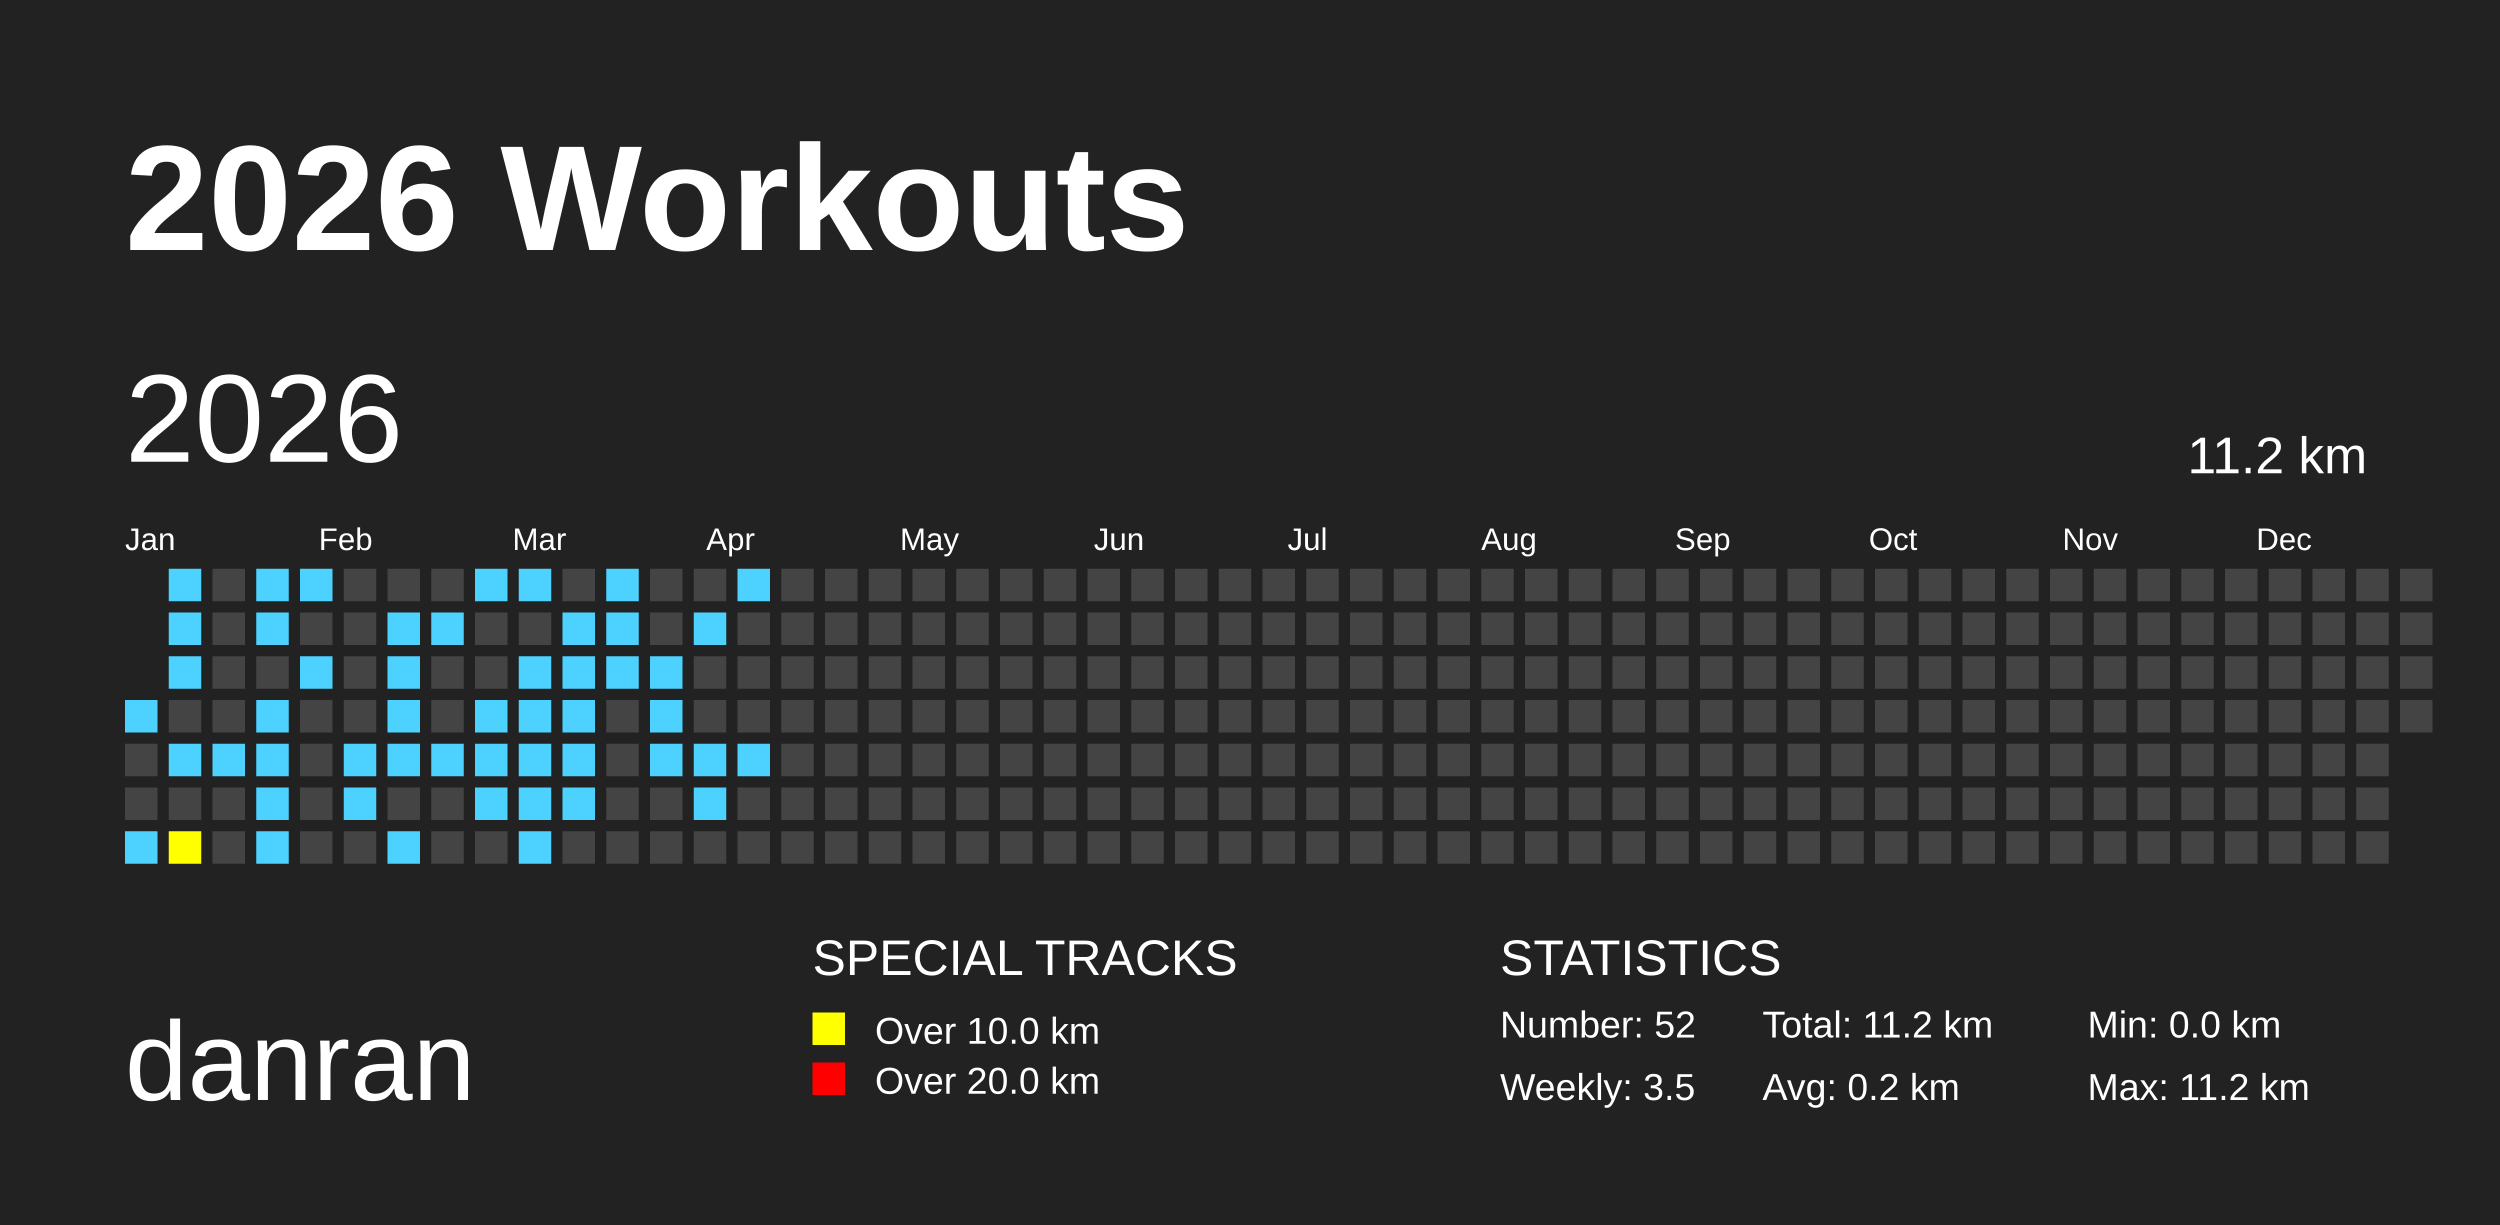
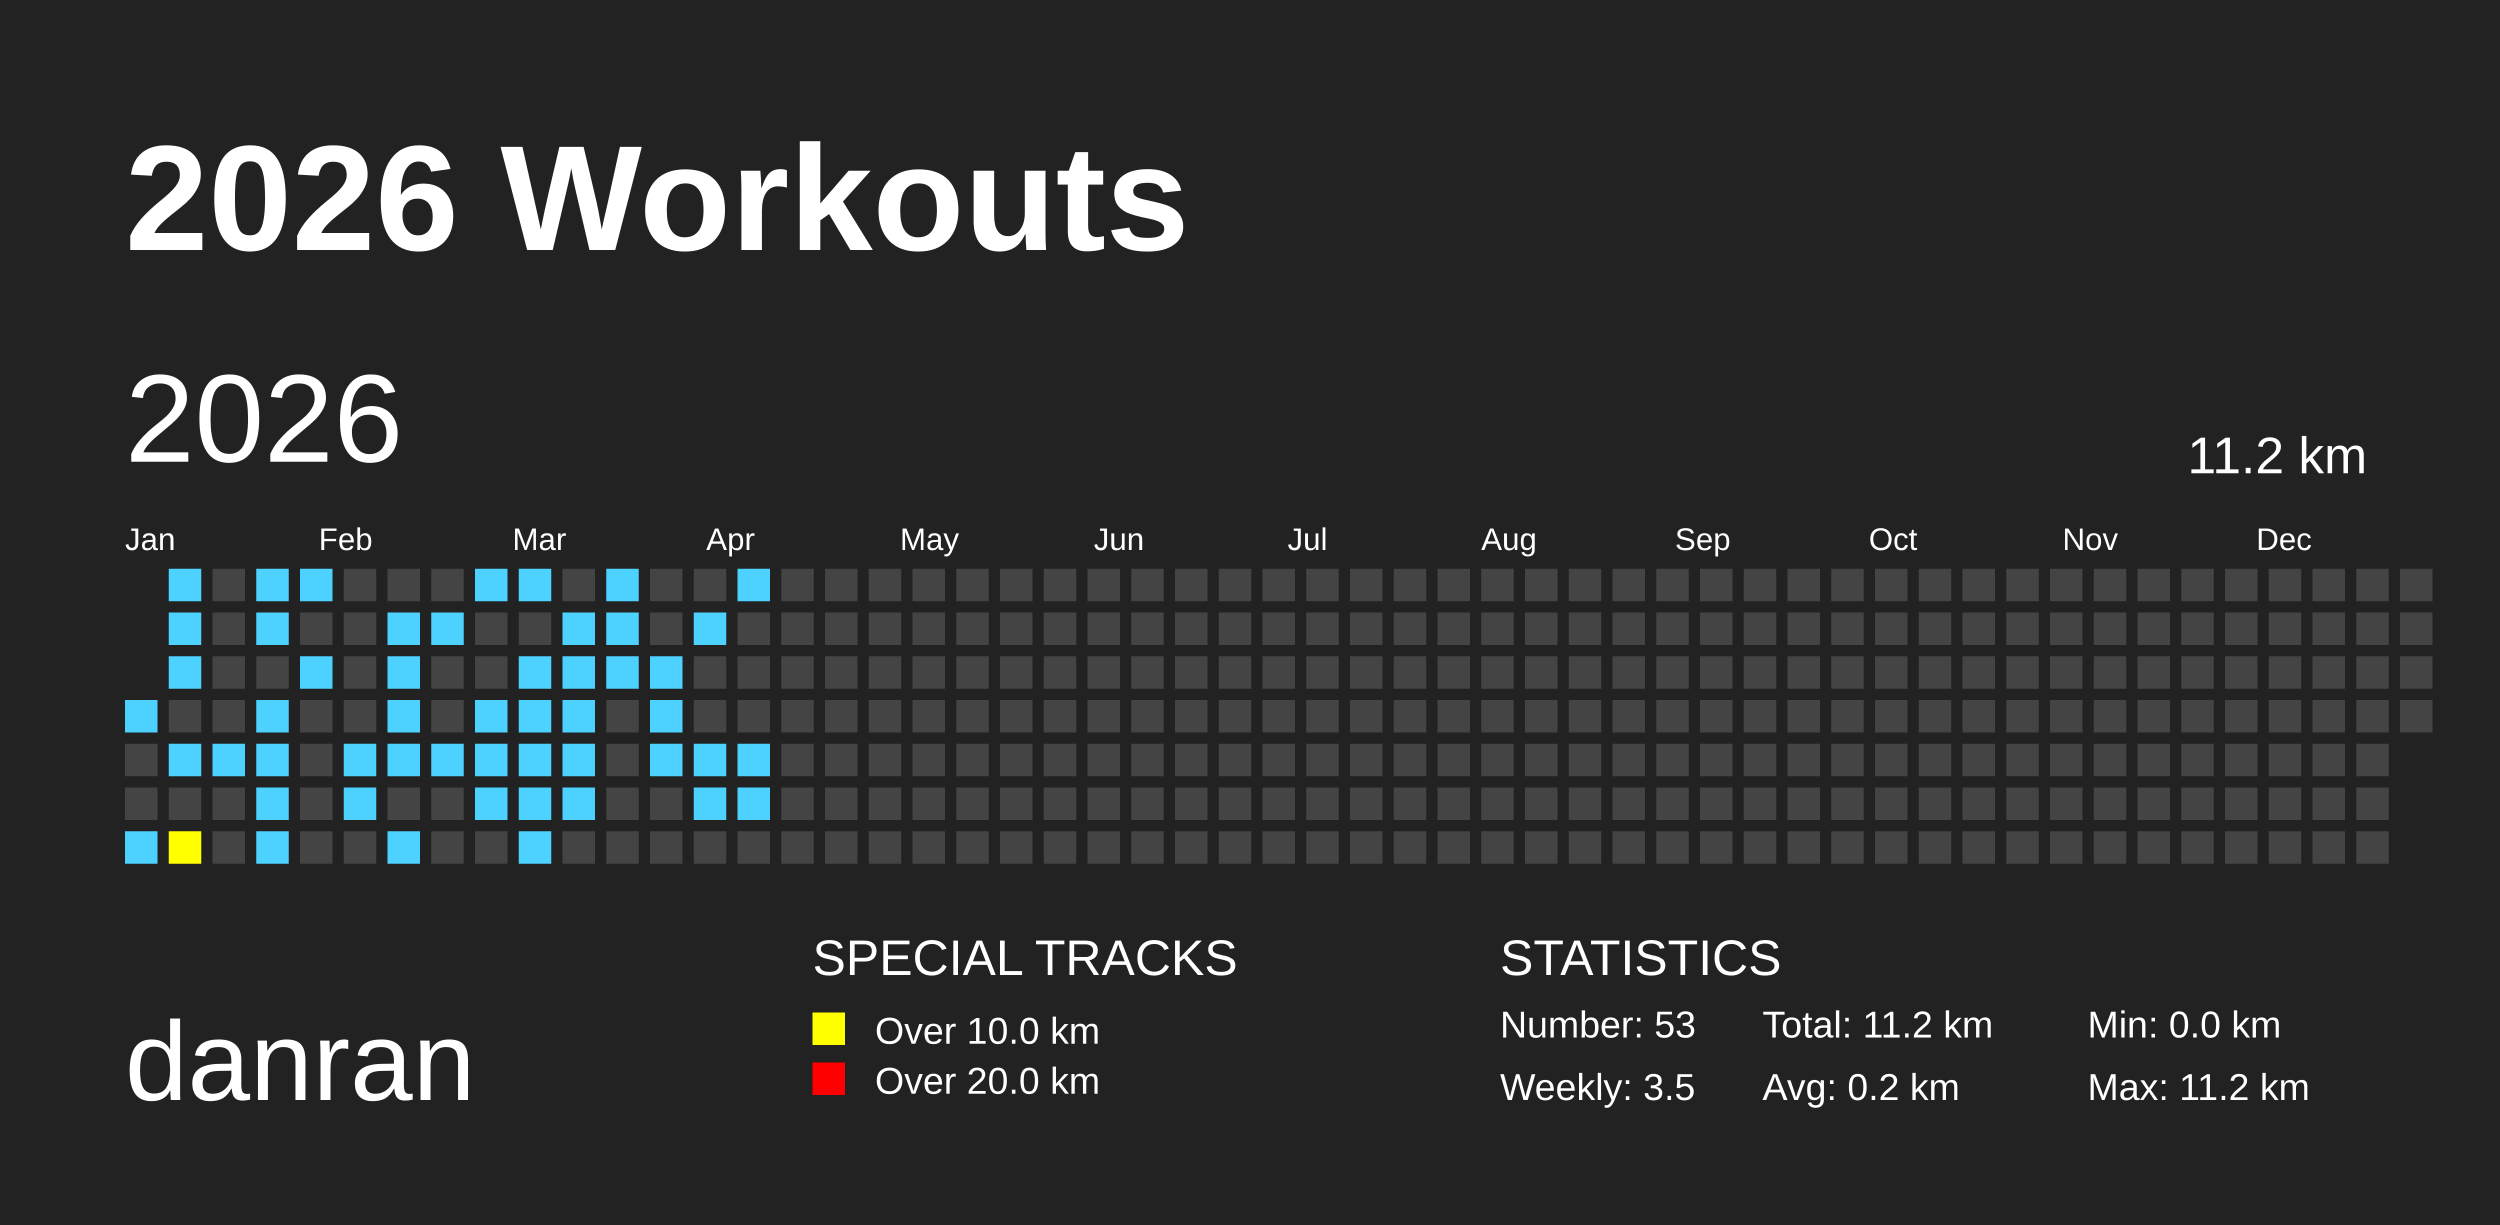
<svg xmlns="http://www.w3.org/2000/svg" baseProfile="full" height="98mm" version="1.1" viewBox="0,0,200,98" width="200mm">
  <defs />
  <rect fill="#222222" height="98" width="200" x="0" y="0" />
  <text fill="#FFFFFF" style="font-size:12px; font-family:Arial; font-weight:bold;" x="10" y="20">2026 Workouts</text>
  <text fill="#FFFFFF" style="font-size:9px; font-family:Arial" x="10" y="88">danran</text>
  <text fill="#FFFFFF" style="font-size:4px; font-family:Arial" x="65" y="78">SPECIAL TRACKS</text>
  <rect fill="yellow" height="2.6" width="2.6" x="65" y="81" />
  <text fill="#FFFFFF" style="font-size:3px; font-family:Arial" x="70" y="83.5">Over 10.0 km</text>
  <rect fill="red" height="2.6" width="2.6" x="65" y="85" />
  <text fill="#FFFFFF" style="font-size:3px; font-family:Arial" x="70" y="87.5">Over 20.0 km</text>
  <text fill="#FFFFFF" style="font-size:4px; font-family:Arial" x="120" y="78">STATISTICS</text>
-   <text fill="#FFFFFF" style="font-size:3px; font-family:Arial" x="120" y="83">Number: 52</text>
+   <text fill="#FFFFFF" style="font-size:3px; font-family:Arial" x="120" y="83">Number: 53</text>
  <text fill="#FFFFFF" style="font-size:3px; font-family:Arial" x="120" y="88">Weekly: 3.5</text>
  <text fill="#FFFFFF" style="font-size:3px; font-family:Arial" x="141" y="83">Total: 11.2 km</text>
  <text fill="#FFFFFF" style="font-size:3px; font-family:Arial" x="141" y="88">Avg: 0.2 km</text>
  <text fill="#FFFFFF" style="font-size:3px; font-family:Arial" x="167" y="83">Min: 0.0 km</text>
  <text fill="#FFFFFF" style="font-size:3px; font-family:Arial" x="167" y="88">Max: 11.2 km</text>
  <text dominant-baseline="hanging" fill="#FFFFFF" style="font-size:10.0px; font-family:Arial;" x="10" y="30">2026</text>
  <text dominant-baseline="hanging" fill="#FFFFFF" style="font-size:4.125px; font-family:Arial;" x="175" y="35">11.2 km</text>
  <text fill="#FFFFFF" style="font-size:2.5px; font-family:Arial" x="10.0" y="44">Jan</text>
  <text fill="#FFFFFF" style="font-size:2.5px; font-family:Arial" x="25.5" y="44">Feb</text>
  <text fill="#FFFFFF" style="font-size:2.5px; font-family:Arial" x="41.0" y="44">Mar</text>
  <text fill="#FFFFFF" style="font-size:2.5px; font-family:Arial" x="56.5" y="44">Apr</text>
  <text fill="#FFFFFF" style="font-size:2.5px; font-family:Arial" x="72.0" y="44">May</text>
  <text fill="#FFFFFF" style="font-size:2.5px; font-family:Arial" x="87.5" y="44">Jun</text>
  <text fill="#FFFFFF" style="font-size:2.5px; font-family:Arial" x="103.0" y="44">Jul</text>
  <text fill="#FFFFFF" style="font-size:2.5px; font-family:Arial" x="118.5" y="44">Aug</text>
  <text fill="#FFFFFF" style="font-size:2.5px; font-family:Arial" x="134.0" y="44">Sep</text>
  <text fill="#FFFFFF" style="font-size:2.5px; font-family:Arial" x="149.5" y="44">Oct</text>
  <text fill="#FFFFFF" style="font-size:2.5px; font-family:Arial" x="165.0" y="44">Nov</text>
  <text fill="#FFFFFF" style="font-size:2.5px; font-family:Arial" x="180.5" y="44">Dec</text>
  <rect fill="#4DD2FF" height="2.6" width="2.6" x="10.0" y="56.0" />
  <rect fill="#444444" height="2.6" width="2.6" x="10.0" y="59.5" />
  <rect fill="#444444" height="2.6" width="2.6" x="10.0" y="63.0" />
  <rect fill="#4DD2FF" height="2.6" width="2.6" x="10.0" y="66.5" />
  <rect fill="#4DD2FF" height="2.6" width="2.6" x="13.5" y="45.5" />
  <rect fill="#4DD2FF" height="2.6" width="2.6" x="13.5" y="49.0" />
  <rect fill="#4DD2FF" height="2.6" width="2.6" x="13.5" y="52.5" />
  <rect fill="#444444" height="2.6" width="2.6" x="13.5" y="56.0" />
  <rect fill="#4DD2FF" height="2.6" width="2.6" x="13.5" y="59.5" />
  <rect fill="#444444" height="2.6" width="2.6" x="13.5" y="63.0" />
  <rect fill="yellow" height="2.6" width="2.6" x="13.5" y="66.5" />
  <rect fill="#444444" height="2.6" width="2.6" x="17.0" y="45.5" />
  <rect fill="#444444" height="2.6" width="2.6" x="17.0" y="49.0" />
  <rect fill="#444444" height="2.6" width="2.6" x="17.0" y="52.5" />
  <rect fill="#444444" height="2.6" width="2.6" x="17.0" y="56.0" />
  <rect fill="#4DD2FF" height="2.6" width="2.6" x="17.0" y="59.5" />
  <rect fill="#444444" height="2.6" width="2.6" x="17.0" y="63.0" />
  <rect fill="#444444" height="2.6" width="2.6" x="17.0" y="66.5" />
  <rect fill="#4DD2FF" height="2.6" width="2.6" x="20.5" y="45.5" />
  <rect fill="#4DD2FF" height="2.6" width="2.6" x="20.5" y="49.0" />
  <rect fill="#444444" height="2.6" width="2.6" x="20.5" y="52.5" />
  <rect fill="#4DD2FF" height="2.6" width="2.6" x="20.5" y="56.0" />
  <rect fill="#4DD2FF" height="2.6" width="2.6" x="20.5" y="59.5" />
  <rect fill="#4DD2FF" height="2.6" width="2.6" x="20.5" y="63.0" />
  <rect fill="#4DD2FF" height="2.6" width="2.6" x="20.5" y="66.5" />
  <rect fill="#4DD2FF" height="2.6" width="2.6" x="24.0" y="45.5" />
  <rect fill="#444444" height="2.6" width="2.6" x="24.0" y="49.0" />
  <rect fill="#4DD2FF" height="2.6" width="2.6" x="24.0" y="52.5" />
  <rect fill="#444444" height="2.6" width="2.6" x="24.0" y="56.0" />
  <rect fill="#444444" height="2.6" width="2.6" x="24.0" y="59.5" />
  <rect fill="#444444" height="2.6" width="2.6" x="24.0" y="63.0" />
  <rect fill="#444444" height="2.6" width="2.6" x="24.0" y="66.5" />
  <rect fill="#444444" height="2.6" width="2.6" x="27.5" y="45.5" />
  <rect fill="#444444" height="2.6" width="2.6" x="27.5" y="49.0" />
  <rect fill="#444444" height="2.6" width="2.6" x="27.5" y="52.5" />
  <rect fill="#444444" height="2.6" width="2.6" x="27.5" y="56.0" />
  <rect fill="#4DD2FF" height="2.6" width="2.6" x="27.5" y="59.5" />
  <rect fill="#4DD2FF" height="2.6" width="2.6" x="27.5" y="63.0" />
  <rect fill="#444444" height="2.6" width="2.6" x="27.5" y="66.5" />
  <rect fill="#444444" height="2.6" width="2.6" x="31.0" y="45.5" />
  <rect fill="#4DD2FF" height="2.6" width="2.6" x="31.0" y="49.0" />
  <rect fill="#4DD2FF" height="2.6" width="2.6" x="31.0" y="52.5" />
  <rect fill="#4DD2FF" height="2.6" width="2.6" x="31.0" y="56.0" />
  <rect fill="#4DD2FF" height="2.6" width="2.6" x="31.0" y="59.5" />
  <rect fill="#444444" height="2.6" width="2.6" x="31.0" y="63.0" />
  <rect fill="#4DD2FF" height="2.6" width="2.6" x="31.0" y="66.5" />
  <rect fill="#444444" height="2.6" width="2.6" x="34.5" y="45.5" />
  <rect fill="#4DD2FF" height="2.6" width="2.6" x="34.5" y="49.0" />
  <rect fill="#444444" height="2.6" width="2.6" x="34.5" y="52.5" />
  <rect fill="#444444" height="2.6" width="2.6" x="34.5" y="56.0" />
  <rect fill="#4DD2FF" height="2.6" width="2.6" x="34.5" y="59.5" />
  <rect fill="#444444" height="2.6" width="2.6" x="34.5" y="63.0" />
  <rect fill="#444444" height="2.6" width="2.6" x="34.5" y="66.5" />
  <rect fill="#4DD2FF" height="2.6" width="2.6" x="38.0" y="45.5" />
  <rect fill="#444444" height="2.6" width="2.6" x="38.0" y="49.0" />
  <rect fill="#444444" height="2.6" width="2.6" x="38.0" y="52.5" />
  <rect fill="#4DD2FF" height="2.6" width="2.6" x="38.0" y="56.0" />
  <rect fill="#4DD2FF" height="2.6" width="2.6" x="38.0" y="59.5" />
  <rect fill="#4DD2FF" height="2.6" width="2.6" x="38.0" y="63.0" />
  <rect fill="#444444" height="2.6" width="2.6" x="38.0" y="66.5" />
  <rect fill="#4DD2FF" height="2.6" width="2.6" x="41.5" y="45.5" />
  <rect fill="#444444" height="2.6" width="2.6" x="41.5" y="49.0" />
  <rect fill="#4DD2FF" height="2.6" width="2.6" x="41.5" y="52.5" />
  <rect fill="#4DD2FF" height="2.6" width="2.6" x="41.5" y="56.0" />
  <rect fill="#4DD2FF" height="2.6" width="2.6" x="41.5" y="59.5" />
  <rect fill="#4DD2FF" height="2.6" width="2.6" x="41.5" y="63.0" />
  <rect fill="#4DD2FF" height="2.6" width="2.6" x="41.5" y="66.5" />
  <rect fill="#444444" height="2.6" width="2.6" x="45.0" y="45.5" />
  <rect fill="#4DD2FF" height="2.6" width="2.6" x="45.0" y="49.0" />
  <rect fill="#4DD2FF" height="2.6" width="2.6" x="45.0" y="52.5" />
  <rect fill="#4DD2FF" height="2.6" width="2.6" x="45.0" y="56.0" />
  <rect fill="#4DD2FF" height="2.6" width="2.6" x="45.0" y="59.5" />
  <rect fill="#4DD2FF" height="2.6" width="2.6" x="45.0" y="63.0" />
  <rect fill="#444444" height="2.6" width="2.6" x="45.0" y="66.5" />
  <rect fill="#4DD2FF" height="2.6" width="2.6" x="48.5" y="45.5" />
  <rect fill="#4DD2FF" height="2.6" width="2.6" x="48.5" y="49.0" />
  <rect fill="#4DD2FF" height="2.6" width="2.6" x="48.5" y="52.5" />
  <rect fill="#444444" height="2.6" width="2.6" x="48.5" y="56.0" />
  <rect fill="#444444" height="2.6" width="2.6" x="48.5" y="59.5" />
  <rect fill="#444444" height="2.6" width="2.6" x="48.5" y="63.0" />
  <rect fill="#444444" height="2.6" width="2.6" x="48.5" y="66.5" />
  <rect fill="#444444" height="2.6" width="2.6" x="52.0" y="45.5" />
  <rect fill="#444444" height="2.6" width="2.6" x="52.0" y="49.0" />
  <rect fill="#4DD2FF" height="2.6" width="2.6" x="52.0" y="52.5" />
  <rect fill="#4DD2FF" height="2.6" width="2.6" x="52.0" y="56.0" />
  <rect fill="#4DD2FF" height="2.6" width="2.6" x="52.0" y="59.5" />
  <rect fill="#444444" height="2.6" width="2.6" x="52.0" y="63.0" />
  <rect fill="#444444" height="2.6" width="2.6" x="52.0" y="66.5" />
  <rect fill="#444444" height="2.6" width="2.6" x="55.5" y="45.5" />
  <rect fill="#4DD2FF" height="2.6" width="2.6" x="55.5" y="49.0" />
  <rect fill="#444444" height="2.6" width="2.6" x="55.5" y="52.5" />
  <rect fill="#444444" height="2.6" width="2.6" x="55.5" y="56.0" />
  <rect fill="#4DD2FF" height="2.6" width="2.6" x="55.5" y="59.5" />
  <rect fill="#4DD2FF" height="2.6" width="2.6" x="55.5" y="63.0" />
  <rect fill="#444444" height="2.6" width="2.6" x="55.5" y="66.5" />
  <rect fill="#4DD2FF" height="2.6" width="2.6" x="59.0" y="45.5" />
  <rect fill="#444444" height="2.6" width="2.6" x="59.0" y="49.0" />
  <rect fill="#444444" height="2.6" width="2.6" x="59.0" y="52.5" />
  <rect fill="#444444" height="2.6" width="2.6" x="59.0" y="56.0" />
  <rect fill="#4DD2FF" height="2.6" width="2.6" x="59.0" y="59.5" />
-   <rect fill="#444444" height="2.6" width="2.6" x="59.0" y="63.0" />
+   <rect fill="#4DD2FF" height="2.6" width="2.6" x="59.0" y="63.0" />
  <rect fill="#444444" height="2.6" width="2.6" x="59.0" y="66.5" />
  <rect fill="#444444" height="2.6" width="2.6" x="62.5" y="45.5" />
  <rect fill="#444444" height="2.6" width="2.6" x="62.5" y="49.0" />
  <rect fill="#444444" height="2.6" width="2.6" x="62.5" y="52.5" />
  <rect fill="#444444" height="2.6" width="2.6" x="62.5" y="56.0" />
  <rect fill="#444444" height="2.6" width="2.6" x="62.5" y="59.5" />
  <rect fill="#444444" height="2.6" width="2.6" x="62.5" y="63.0" />
  <rect fill="#444444" height="2.6" width="2.6" x="62.5" y="66.5" />
  <rect fill="#444444" height="2.6" width="2.6" x="66.0" y="45.5" />
  <rect fill="#444444" height="2.6" width="2.6" x="66.0" y="49.0" />
  <rect fill="#444444" height="2.6" width="2.6" x="66.0" y="52.5" />
  <rect fill="#444444" height="2.6" width="2.6" x="66.0" y="56.0" />
  <rect fill="#444444" height="2.6" width="2.6" x="66.0" y="59.5" />
  <rect fill="#444444" height="2.6" width="2.6" x="66.0" y="63.0" />
  <rect fill="#444444" height="2.6" width="2.6" x="66.0" y="66.5" />
  <rect fill="#444444" height="2.6" width="2.6" x="69.5" y="45.5" />
  <rect fill="#444444" height="2.6" width="2.6" x="69.5" y="49.0" />
  <rect fill="#444444" height="2.6" width="2.6" x="69.5" y="52.5" />
  <rect fill="#444444" height="2.6" width="2.6" x="69.5" y="56.0" />
  <rect fill="#444444" height="2.6" width="2.6" x="69.5" y="59.5" />
  <rect fill="#444444" height="2.6" width="2.6" x="69.5" y="63.0" />
  <rect fill="#444444" height="2.6" width="2.6" x="69.5" y="66.5" />
  <rect fill="#444444" height="2.6" width="2.6" x="73.0" y="45.5" />
  <rect fill="#444444" height="2.6" width="2.6" x="73.0" y="49.0" />
  <rect fill="#444444" height="2.6" width="2.6" x="73.0" y="52.5" />
  <rect fill="#444444" height="2.6" width="2.6" x="73.0" y="56.0" />
  <rect fill="#444444" height="2.6" width="2.6" x="73.0" y="59.5" />
  <rect fill="#444444" height="2.6" width="2.6" x="73.0" y="63.0" />
  <rect fill="#444444" height="2.6" width="2.6" x="73.0" y="66.5" />
  <rect fill="#444444" height="2.6" width="2.6" x="76.5" y="45.5" />
  <rect fill="#444444" height="2.6" width="2.6" x="76.5" y="49.0" />
  <rect fill="#444444" height="2.6" width="2.6" x="76.5" y="52.5" />
  <rect fill="#444444" height="2.6" width="2.6" x="76.5" y="56.0" />
  <rect fill="#444444" height="2.6" width="2.6" x="76.5" y="59.5" />
  <rect fill="#444444" height="2.6" width="2.6" x="76.5" y="63.0" />
  <rect fill="#444444" height="2.6" width="2.6" x="76.5" y="66.5" />
  <rect fill="#444444" height="2.6" width="2.6" x="80.0" y="45.5" />
  <rect fill="#444444" height="2.6" width="2.6" x="80.0" y="49.0" />
  <rect fill="#444444" height="2.6" width="2.6" x="80.0" y="52.5" />
  <rect fill="#444444" height="2.6" width="2.6" x="80.0" y="56.0" />
  <rect fill="#444444" height="2.6" width="2.6" x="80.0" y="59.5" />
  <rect fill="#444444" height="2.6" width="2.6" x="80.0" y="63.0" />
  <rect fill="#444444" height="2.6" width="2.6" x="80.0" y="66.5" />
  <rect fill="#444444" height="2.6" width="2.6" x="83.5" y="45.5" />
  <rect fill="#444444" height="2.6" width="2.6" x="83.5" y="49.0" />
  <rect fill="#444444" height="2.6" width="2.6" x="83.5" y="52.5" />
  <rect fill="#444444" height="2.6" width="2.6" x="83.5" y="56.0" />
  <rect fill="#444444" height="2.6" width="2.6" x="83.5" y="59.5" />
  <rect fill="#444444" height="2.6" width="2.6" x="83.5" y="63.0" />
  <rect fill="#444444" height="2.6" width="2.6" x="83.5" y="66.5" />
  <rect fill="#444444" height="2.6" width="2.6" x="87.0" y="45.5" />
  <rect fill="#444444" height="2.6" width="2.6" x="87.0" y="49.0" />
  <rect fill="#444444" height="2.6" width="2.6" x="87.0" y="52.5" />
  <rect fill="#444444" height="2.6" width="2.6" x="87.0" y="56.0" />
  <rect fill="#444444" height="2.6" width="2.6" x="87.0" y="59.5" />
  <rect fill="#444444" height="2.6" width="2.6" x="87.0" y="63.0" />
  <rect fill="#444444" height="2.6" width="2.6" x="87.0" y="66.5" />
  <rect fill="#444444" height="2.6" width="2.6" x="90.5" y="45.5" />
  <rect fill="#444444" height="2.6" width="2.6" x="90.5" y="49.0" />
  <rect fill="#444444" height="2.6" width="2.6" x="90.5" y="52.5" />
  <rect fill="#444444" height="2.6" width="2.6" x="90.5" y="56.0" />
  <rect fill="#444444" height="2.6" width="2.6" x="90.5" y="59.5" />
  <rect fill="#444444" height="2.6" width="2.6" x="90.5" y="63.0" />
  <rect fill="#444444" height="2.6" width="2.6" x="90.5" y="66.5" />
  <rect fill="#444444" height="2.6" width="2.6" x="94.0" y="45.5" />
  <rect fill="#444444" height="2.6" width="2.6" x="94.0" y="49.0" />
  <rect fill="#444444" height="2.6" width="2.6" x="94.0" y="52.5" />
  <rect fill="#444444" height="2.6" width="2.6" x="94.0" y="56.0" />
  <rect fill="#444444" height="2.6" width="2.6" x="94.0" y="59.5" />
  <rect fill="#444444" height="2.6" width="2.6" x="94.0" y="63.0" />
  <rect fill="#444444" height="2.6" width="2.6" x="94.0" y="66.5" />
  <rect fill="#444444" height="2.6" width="2.6" x="97.5" y="45.5" />
  <rect fill="#444444" height="2.6" width="2.6" x="97.5" y="49.0" />
  <rect fill="#444444" height="2.6" width="2.6" x="97.5" y="52.5" />
  <rect fill="#444444" height="2.6" width="2.6" x="97.5" y="56.0" />
  <rect fill="#444444" height="2.6" width="2.6" x="97.5" y="59.5" />
  <rect fill="#444444" height="2.6" width="2.6" x="97.5" y="63.0" />
  <rect fill="#444444" height="2.6" width="2.6" x="97.5" y="66.5" />
  <rect fill="#444444" height="2.6" width="2.6" x="101.0" y="45.5" />
  <rect fill="#444444" height="2.6" width="2.6" x="101.0" y="49.0" />
  <rect fill="#444444" height="2.6" width="2.6" x="101.0" y="52.5" />
  <rect fill="#444444" height="2.6" width="2.6" x="101.0" y="56.0" />
  <rect fill="#444444" height="2.6" width="2.6" x="101.0" y="59.5" />
  <rect fill="#444444" height="2.6" width="2.6" x="101.0" y="63.0" />
  <rect fill="#444444" height="2.6" width="2.6" x="101.0" y="66.5" />
  <rect fill="#444444" height="2.6" width="2.6" x="104.5" y="45.5" />
  <rect fill="#444444" height="2.6" width="2.6" x="104.5" y="49.0" />
  <rect fill="#444444" height="2.6" width="2.6" x="104.5" y="52.5" />
  <rect fill="#444444" height="2.6" width="2.6" x="104.5" y="56.0" />
  <rect fill="#444444" height="2.6" width="2.6" x="104.5" y="59.5" />
  <rect fill="#444444" height="2.6" width="2.6" x="104.5" y="63.0" />
  <rect fill="#444444" height="2.6" width="2.6" x="104.5" y="66.5" />
  <rect fill="#444444" height="2.6" width="2.6" x="108.0" y="45.5" />
  <rect fill="#444444" height="2.6" width="2.6" x="108.0" y="49.0" />
  <rect fill="#444444" height="2.6" width="2.6" x="108.0" y="52.5" />
  <rect fill="#444444" height="2.6" width="2.6" x="108.0" y="56.0" />
  <rect fill="#444444" height="2.6" width="2.6" x="108.0" y="59.5" />
  <rect fill="#444444" height="2.6" width="2.6" x="108.0" y="63.0" />
  <rect fill="#444444" height="2.6" width="2.6" x="108.0" y="66.5" />
  <rect fill="#444444" height="2.6" width="2.6" x="111.5" y="45.5" />
  <rect fill="#444444" height="2.6" width="2.6" x="111.5" y="49.0" />
  <rect fill="#444444" height="2.6" width="2.6" x="111.5" y="52.5" />
  <rect fill="#444444" height="2.6" width="2.6" x="111.5" y="56.0" />
  <rect fill="#444444" height="2.6" width="2.6" x="111.5" y="59.5" />
  <rect fill="#444444" height="2.6" width="2.6" x="111.5" y="63.0" />
  <rect fill="#444444" height="2.6" width="2.6" x="111.5" y="66.5" />
  <rect fill="#444444" height="2.6" width="2.6" x="115.0" y="45.5" />
  <rect fill="#444444" height="2.6" width="2.6" x="115.0" y="49.0" />
  <rect fill="#444444" height="2.6" width="2.6" x="115.0" y="52.5" />
  <rect fill="#444444" height="2.6" width="2.6" x="115.0" y="56.0" />
  <rect fill="#444444" height="2.6" width="2.6" x="115.0" y="59.5" />
  <rect fill="#444444" height="2.6" width="2.6" x="115.0" y="63.0" />
  <rect fill="#444444" height="2.6" width="2.6" x="115.0" y="66.5" />
  <rect fill="#444444" height="2.6" width="2.6" x="118.5" y="45.5" />
  <rect fill="#444444" height="2.6" width="2.6" x="118.5" y="49.0" />
  <rect fill="#444444" height="2.6" width="2.6" x="118.5" y="52.5" />
  <rect fill="#444444" height="2.6" width="2.6" x="118.5" y="56.0" />
  <rect fill="#444444" height="2.6" width="2.6" x="118.5" y="59.5" />
  <rect fill="#444444" height="2.6" width="2.6" x="118.5" y="63.0" />
  <rect fill="#444444" height="2.6" width="2.6" x="118.5" y="66.5" />
  <rect fill="#444444" height="2.6" width="2.6" x="122.0" y="45.5" />
  <rect fill="#444444" height="2.6" width="2.6" x="122.0" y="49.0" />
  <rect fill="#444444" height="2.6" width="2.6" x="122.0" y="52.5" />
  <rect fill="#444444" height="2.6" width="2.6" x="122.0" y="56.0" />
  <rect fill="#444444" height="2.6" width="2.6" x="122.0" y="59.5" />
  <rect fill="#444444" height="2.6" width="2.6" x="122.0" y="63.0" />
  <rect fill="#444444" height="2.6" width="2.6" x="122.0" y="66.5" />
  <rect fill="#444444" height="2.6" width="2.6" x="125.5" y="45.5" />
  <rect fill="#444444" height="2.6" width="2.6" x="125.5" y="49.0" />
  <rect fill="#444444" height="2.6" width="2.6" x="125.5" y="52.5" />
  <rect fill="#444444" height="2.6" width="2.6" x="125.5" y="56.0" />
  <rect fill="#444444" height="2.6" width="2.6" x="125.5" y="59.5" />
  <rect fill="#444444" height="2.6" width="2.6" x="125.5" y="63.0" />
  <rect fill="#444444" height="2.6" width="2.6" x="125.5" y="66.5" />
  <rect fill="#444444" height="2.6" width="2.6" x="129.0" y="45.5" />
  <rect fill="#444444" height="2.6" width="2.6" x="129.0" y="49.0" />
  <rect fill="#444444" height="2.6" width="2.6" x="129.0" y="52.5" />
  <rect fill="#444444" height="2.6" width="2.6" x="129.0" y="56.0" />
  <rect fill="#444444" height="2.6" width="2.6" x="129.0" y="59.5" />
  <rect fill="#444444" height="2.6" width="2.6" x="129.0" y="63.0" />
  <rect fill="#444444" height="2.6" width="2.6" x="129.0" y="66.5" />
  <rect fill="#444444" height="2.6" width="2.6" x="132.5" y="45.5" />
  <rect fill="#444444" height="2.6" width="2.6" x="132.5" y="49.0" />
  <rect fill="#444444" height="2.6" width="2.6" x="132.5" y="52.5" />
  <rect fill="#444444" height="2.6" width="2.6" x="132.5" y="56.0" />
  <rect fill="#444444" height="2.6" width="2.6" x="132.5" y="59.5" />
  <rect fill="#444444" height="2.6" width="2.6" x="132.5" y="63.0" />
  <rect fill="#444444" height="2.6" width="2.6" x="132.5" y="66.5" />
  <rect fill="#444444" height="2.6" width="2.6" x="136.0" y="45.5" />
  <rect fill="#444444" height="2.6" width="2.6" x="136.0" y="49.0" />
  <rect fill="#444444" height="2.6" width="2.6" x="136.0" y="52.5" />
  <rect fill="#444444" height="2.6" width="2.6" x="136.0" y="56.0" />
  <rect fill="#444444" height="2.6" width="2.6" x="136.0" y="59.5" />
  <rect fill="#444444" height="2.6" width="2.6" x="136.0" y="63.0" />
  <rect fill="#444444" height="2.6" width="2.6" x="136.0" y="66.5" />
  <rect fill="#444444" height="2.6" width="2.6" x="139.5" y="45.5" />
  <rect fill="#444444" height="2.6" width="2.6" x="139.5" y="49.0" />
  <rect fill="#444444" height="2.6" width="2.6" x="139.5" y="52.5" />
  <rect fill="#444444" height="2.6" width="2.6" x="139.5" y="56.0" />
  <rect fill="#444444" height="2.6" width="2.6" x="139.5" y="59.5" />
  <rect fill="#444444" height="2.6" width="2.6" x="139.5" y="63.0" />
  <rect fill="#444444" height="2.6" width="2.6" x="139.5" y="66.5" />
  <rect fill="#444444" height="2.6" width="2.6" x="143.0" y="45.5" />
  <rect fill="#444444" height="2.6" width="2.6" x="143.0" y="49.0" />
  <rect fill="#444444" height="2.6" width="2.6" x="143.0" y="52.5" />
  <rect fill="#444444" height="2.6" width="2.6" x="143.0" y="56.0" />
  <rect fill="#444444" height="2.6" width="2.6" x="143.0" y="59.5" />
  <rect fill="#444444" height="2.6" width="2.6" x="143.0" y="63.0" />
  <rect fill="#444444" height="2.6" width="2.6" x="143.0" y="66.5" />
  <rect fill="#444444" height="2.6" width="2.6" x="146.5" y="45.5" />
  <rect fill="#444444" height="2.6" width="2.6" x="146.5" y="49.0" />
  <rect fill="#444444" height="2.6" width="2.6" x="146.5" y="52.5" />
  <rect fill="#444444" height="2.6" width="2.6" x="146.5" y="56.0" />
  <rect fill="#444444" height="2.6" width="2.6" x="146.5" y="59.5" />
  <rect fill="#444444" height="2.6" width="2.6" x="146.5" y="63.0" />
  <rect fill="#444444" height="2.6" width="2.6" x="146.5" y="66.5" />
  <rect fill="#444444" height="2.6" width="2.6" x="150.0" y="45.5" />
  <rect fill="#444444" height="2.6" width="2.6" x="150.0" y="49.0" />
  <rect fill="#444444" height="2.6" width="2.6" x="150.0" y="52.5" />
  <rect fill="#444444" height="2.6" width="2.6" x="150.0" y="56.0" />
  <rect fill="#444444" height="2.6" width="2.6" x="150.0" y="59.5" />
  <rect fill="#444444" height="2.6" width="2.6" x="150.0" y="63.0" />
  <rect fill="#444444" height="2.6" width="2.6" x="150.0" y="66.5" />
  <rect fill="#444444" height="2.6" width="2.6" x="153.5" y="45.5" />
  <rect fill="#444444" height="2.6" width="2.6" x="153.5" y="49.0" />
  <rect fill="#444444" height="2.6" width="2.6" x="153.5" y="52.5" />
  <rect fill="#444444" height="2.6" width="2.6" x="153.5" y="56.0" />
  <rect fill="#444444" height="2.6" width="2.6" x="153.5" y="59.5" />
  <rect fill="#444444" height="2.6" width="2.6" x="153.5" y="63.0" />
  <rect fill="#444444" height="2.6" width="2.6" x="153.5" y="66.5" />
  <rect fill="#444444" height="2.6" width="2.6" x="157.0" y="45.5" />
  <rect fill="#444444" height="2.6" width="2.6" x="157.0" y="49.0" />
  <rect fill="#444444" height="2.6" width="2.6" x="157.0" y="52.5" />
  <rect fill="#444444" height="2.6" width="2.6" x="157.0" y="56.0" />
  <rect fill="#444444" height="2.6" width="2.6" x="157.0" y="59.5" />
  <rect fill="#444444" height="2.6" width="2.6" x="157.0" y="63.0" />
  <rect fill="#444444" height="2.6" width="2.6" x="157.0" y="66.5" />
  <rect fill="#444444" height="2.6" width="2.6" x="160.5" y="45.5" />
  <rect fill="#444444" height="2.6" width="2.6" x="160.5" y="49.0" />
  <rect fill="#444444" height="2.6" width="2.6" x="160.5" y="52.5" />
  <rect fill="#444444" height="2.6" width="2.6" x="160.5" y="56.0" />
  <rect fill="#444444" height="2.6" width="2.6" x="160.5" y="59.5" />
  <rect fill="#444444" height="2.6" width="2.6" x="160.5" y="63.0" />
  <rect fill="#444444" height="2.6" width="2.6" x="160.5" y="66.5" />
  <rect fill="#444444" height="2.6" width="2.6" x="164.0" y="45.5" />
  <rect fill="#444444" height="2.6" width="2.6" x="164.0" y="49.0" />
  <rect fill="#444444" height="2.6" width="2.6" x="164.0" y="52.5" />
  <rect fill="#444444" height="2.6" width="2.6" x="164.0" y="56.0" />
  <rect fill="#444444" height="2.6" width="2.6" x="164.0" y="59.5" />
  <rect fill="#444444" height="2.6" width="2.6" x="164.0" y="63.0" />
  <rect fill="#444444" height="2.6" width="2.6" x="164.0" y="66.5" />
  <rect fill="#444444" height="2.6" width="2.6" x="167.5" y="45.5" />
  <rect fill="#444444" height="2.6" width="2.6" x="167.5" y="49.0" />
  <rect fill="#444444" height="2.6" width="2.6" x="167.5" y="52.5" />
  <rect fill="#444444" height="2.6" width="2.6" x="167.5" y="56.0" />
  <rect fill="#444444" height="2.6" width="2.6" x="167.5" y="59.5" />
  <rect fill="#444444" height="2.6" width="2.6" x="167.5" y="63.0" />
  <rect fill="#444444" height="2.6" width="2.6" x="167.5" y="66.5" />
  <rect fill="#444444" height="2.6" width="2.6" x="171.0" y="45.5" />
  <rect fill="#444444" height="2.6" width="2.6" x="171.0" y="49.0" />
  <rect fill="#444444" height="2.6" width="2.6" x="171.0" y="52.5" />
  <rect fill="#444444" height="2.6" width="2.6" x="171.0" y="56.0" />
  <rect fill="#444444" height="2.6" width="2.6" x="171.0" y="59.5" />
  <rect fill="#444444" height="2.6" width="2.6" x="171.0" y="63.0" />
  <rect fill="#444444" height="2.6" width="2.6" x="171.0" y="66.5" />
  <rect fill="#444444" height="2.6" width="2.6" x="174.5" y="45.5" />
  <rect fill="#444444" height="2.6" width="2.6" x="174.5" y="49.0" />
  <rect fill="#444444" height="2.6" width="2.6" x="174.5" y="52.5" />
  <rect fill="#444444" height="2.6" width="2.6" x="174.5" y="56.0" />
  <rect fill="#444444" height="2.6" width="2.6" x="174.5" y="59.5" />
  <rect fill="#444444" height="2.6" width="2.6" x="174.5" y="63.0" />
  <rect fill="#444444" height="2.6" width="2.6" x="174.5" y="66.5" />
  <rect fill="#444444" height="2.6" width="2.6" x="178.0" y="45.5" />
  <rect fill="#444444" height="2.6" width="2.6" x="178.0" y="49.0" />
  <rect fill="#444444" height="2.6" width="2.6" x="178.0" y="52.5" />
  <rect fill="#444444" height="2.6" width="2.6" x="178.0" y="56.0" />
  <rect fill="#444444" height="2.6" width="2.6" x="178.0" y="59.5" />
  <rect fill="#444444" height="2.6" width="2.6" x="178.0" y="63.0" />
  <rect fill="#444444" height="2.6" width="2.6" x="178.0" y="66.5" />
  <rect fill="#444444" height="2.6" width="2.6" x="181.5" y="45.5" />
  <rect fill="#444444" height="2.6" width="2.6" x="181.5" y="49.0" />
  <rect fill="#444444" height="2.6" width="2.6" x="181.5" y="52.5" />
  <rect fill="#444444" height="2.6" width="2.6" x="181.5" y="56.0" />
  <rect fill="#444444" height="2.6" width="2.6" x="181.5" y="59.5" />
  <rect fill="#444444" height="2.6" width="2.6" x="181.5" y="63.0" />
  <rect fill="#444444" height="2.6" width="2.6" x="181.5" y="66.5" />
  <rect fill="#444444" height="2.6" width="2.6" x="185.0" y="45.5" />
  <rect fill="#444444" height="2.6" width="2.6" x="185.0" y="49.0" />
  <rect fill="#444444" height="2.6" width="2.6" x="185.0" y="52.5" />
  <rect fill="#444444" height="2.6" width="2.6" x="185.0" y="56.0" />
  <rect fill="#444444" height="2.6" width="2.6" x="185.0" y="59.5" />
  <rect fill="#444444" height="2.6" width="2.6" x="185.0" y="63.0" />
  <rect fill="#444444" height="2.6" width="2.6" x="185.0" y="66.5" />
  <rect fill="#444444" height="2.6" width="2.6" x="188.5" y="45.5" />
  <rect fill="#444444" height="2.6" width="2.6" x="188.5" y="49.0" />
  <rect fill="#444444" height="2.6" width="2.6" x="188.5" y="52.5" />
  <rect fill="#444444" height="2.6" width="2.6" x="188.5" y="56.0" />
  <rect fill="#444444" height="2.6" width="2.6" x="188.5" y="59.5" />
  <rect fill="#444444" height="2.6" width="2.6" x="188.5" y="63.0" />
  <rect fill="#444444" height="2.6" width="2.6" x="188.5" y="66.5" />
  <rect fill="#444444" height="2.6" width="2.6" x="192.0" y="45.5" />
  <rect fill="#444444" height="2.6" width="2.6" x="192.0" y="49.0" />
  <rect fill="#444444" height="2.6" width="2.6" x="192.0" y="52.5" />
  <rect fill="#444444" height="2.6" width="2.6" x="192.0" y="56.0" />
</svg>
